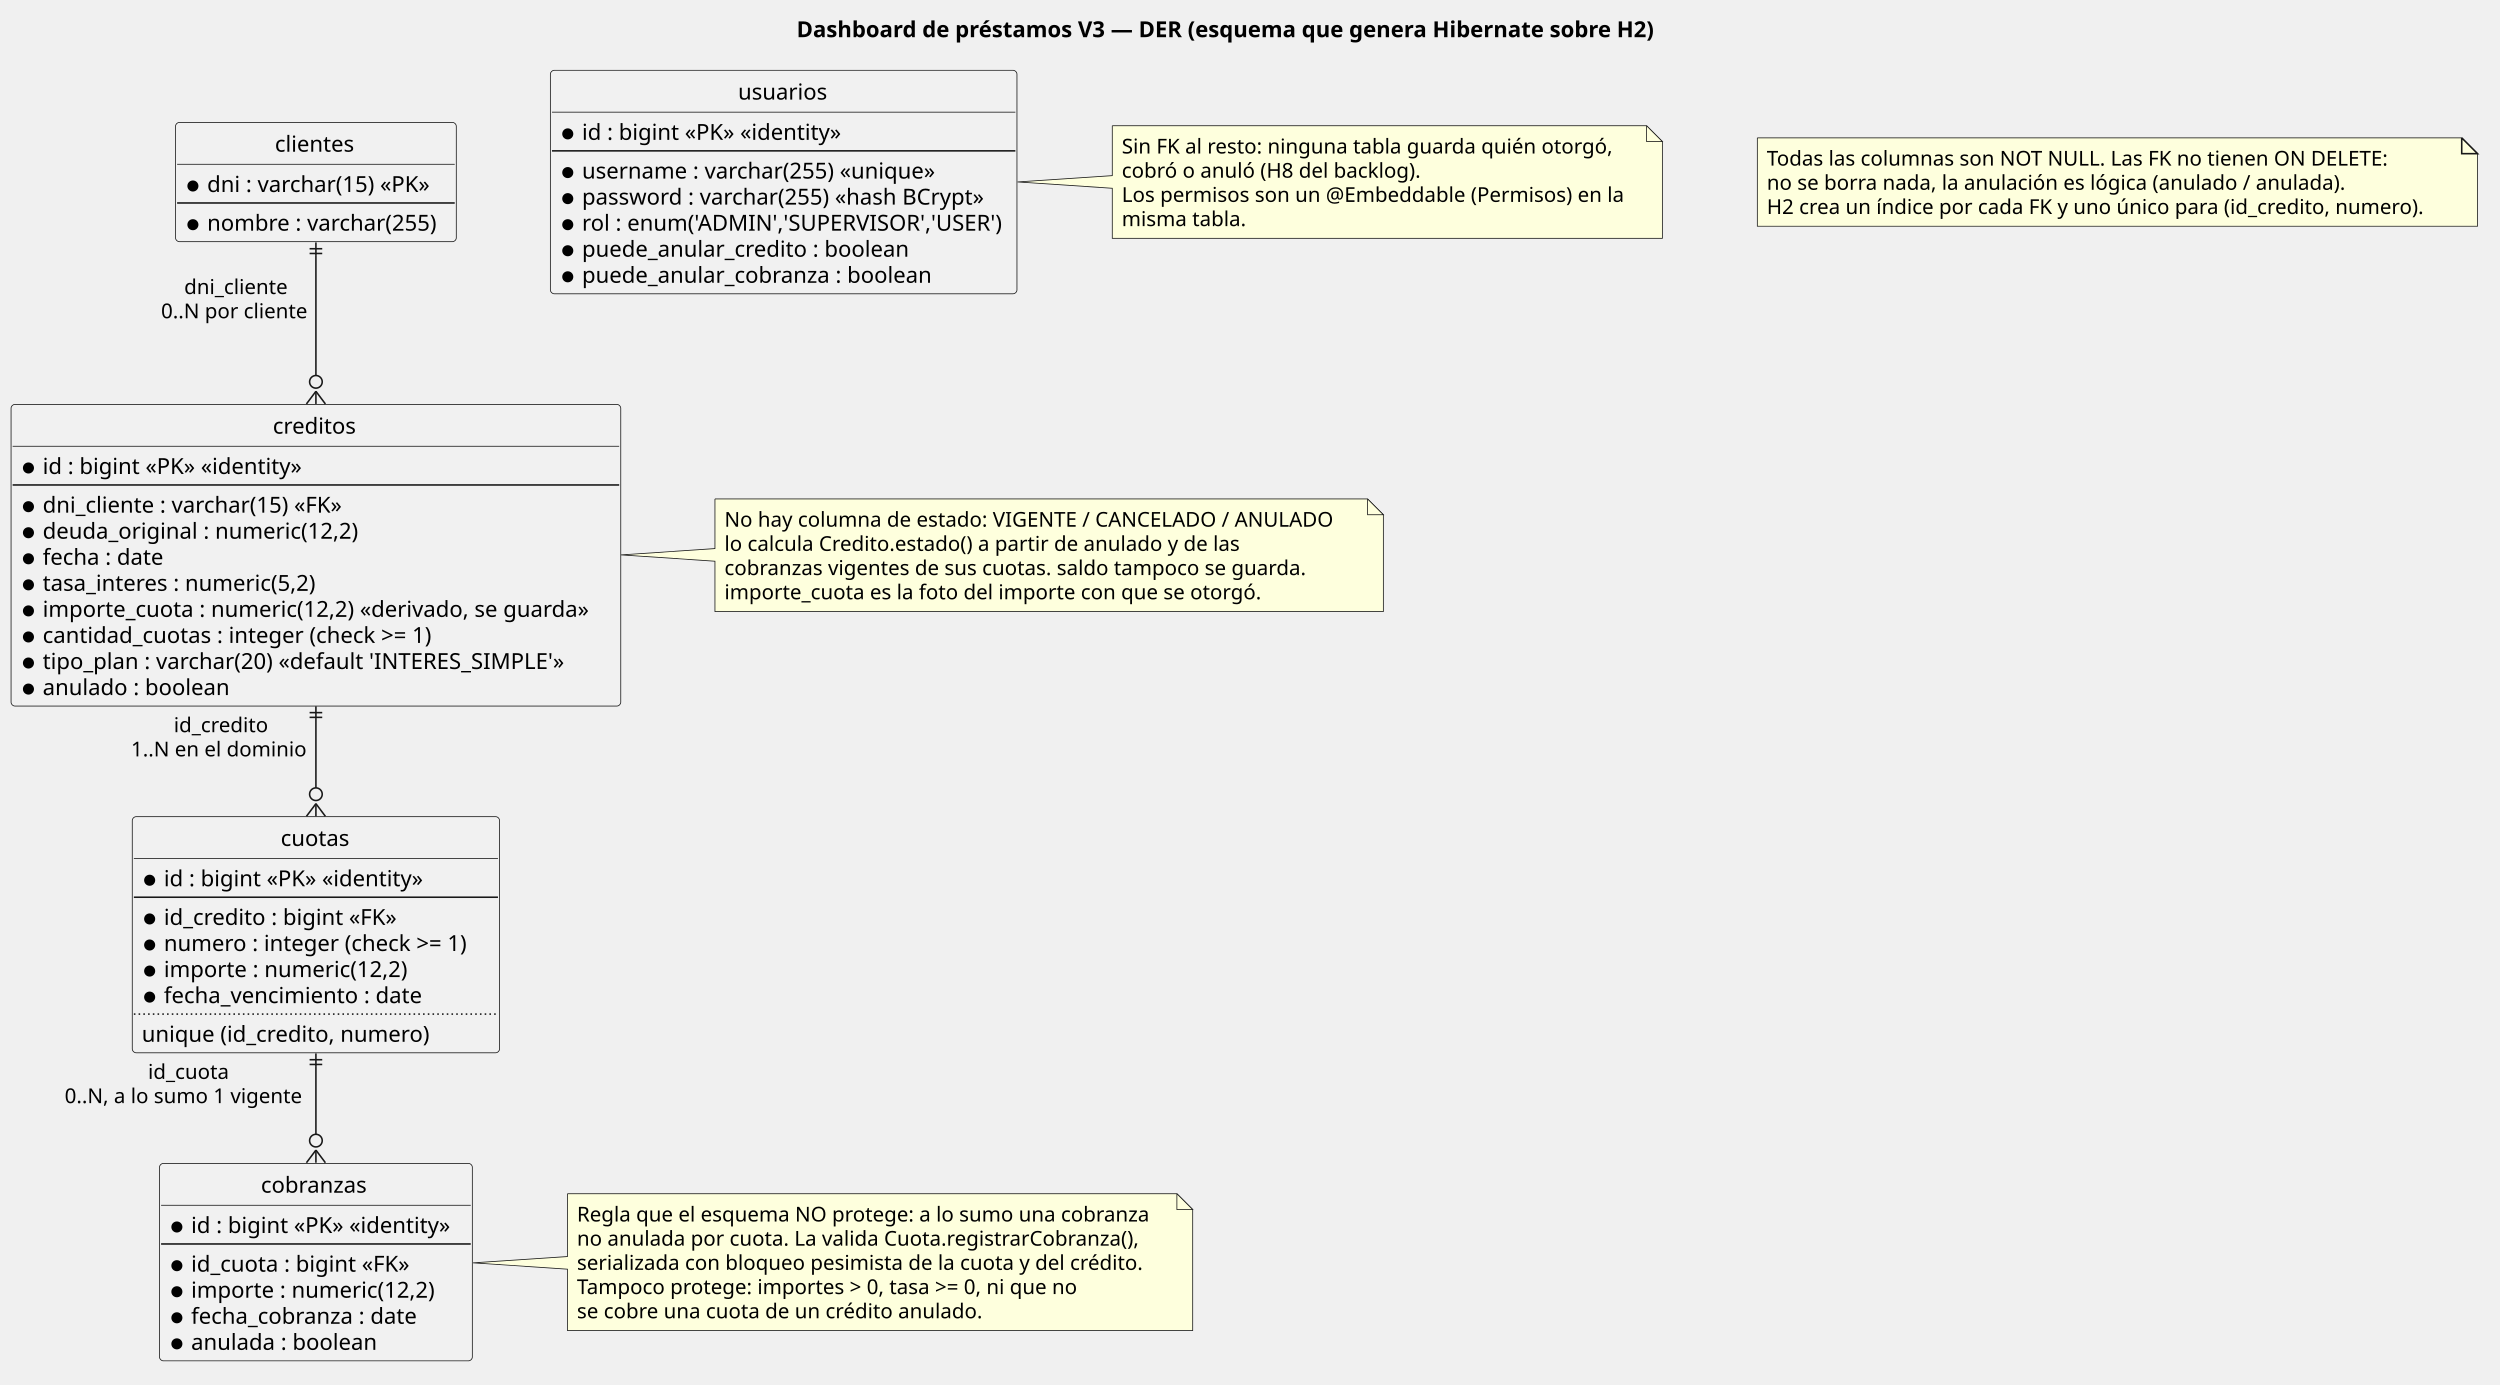
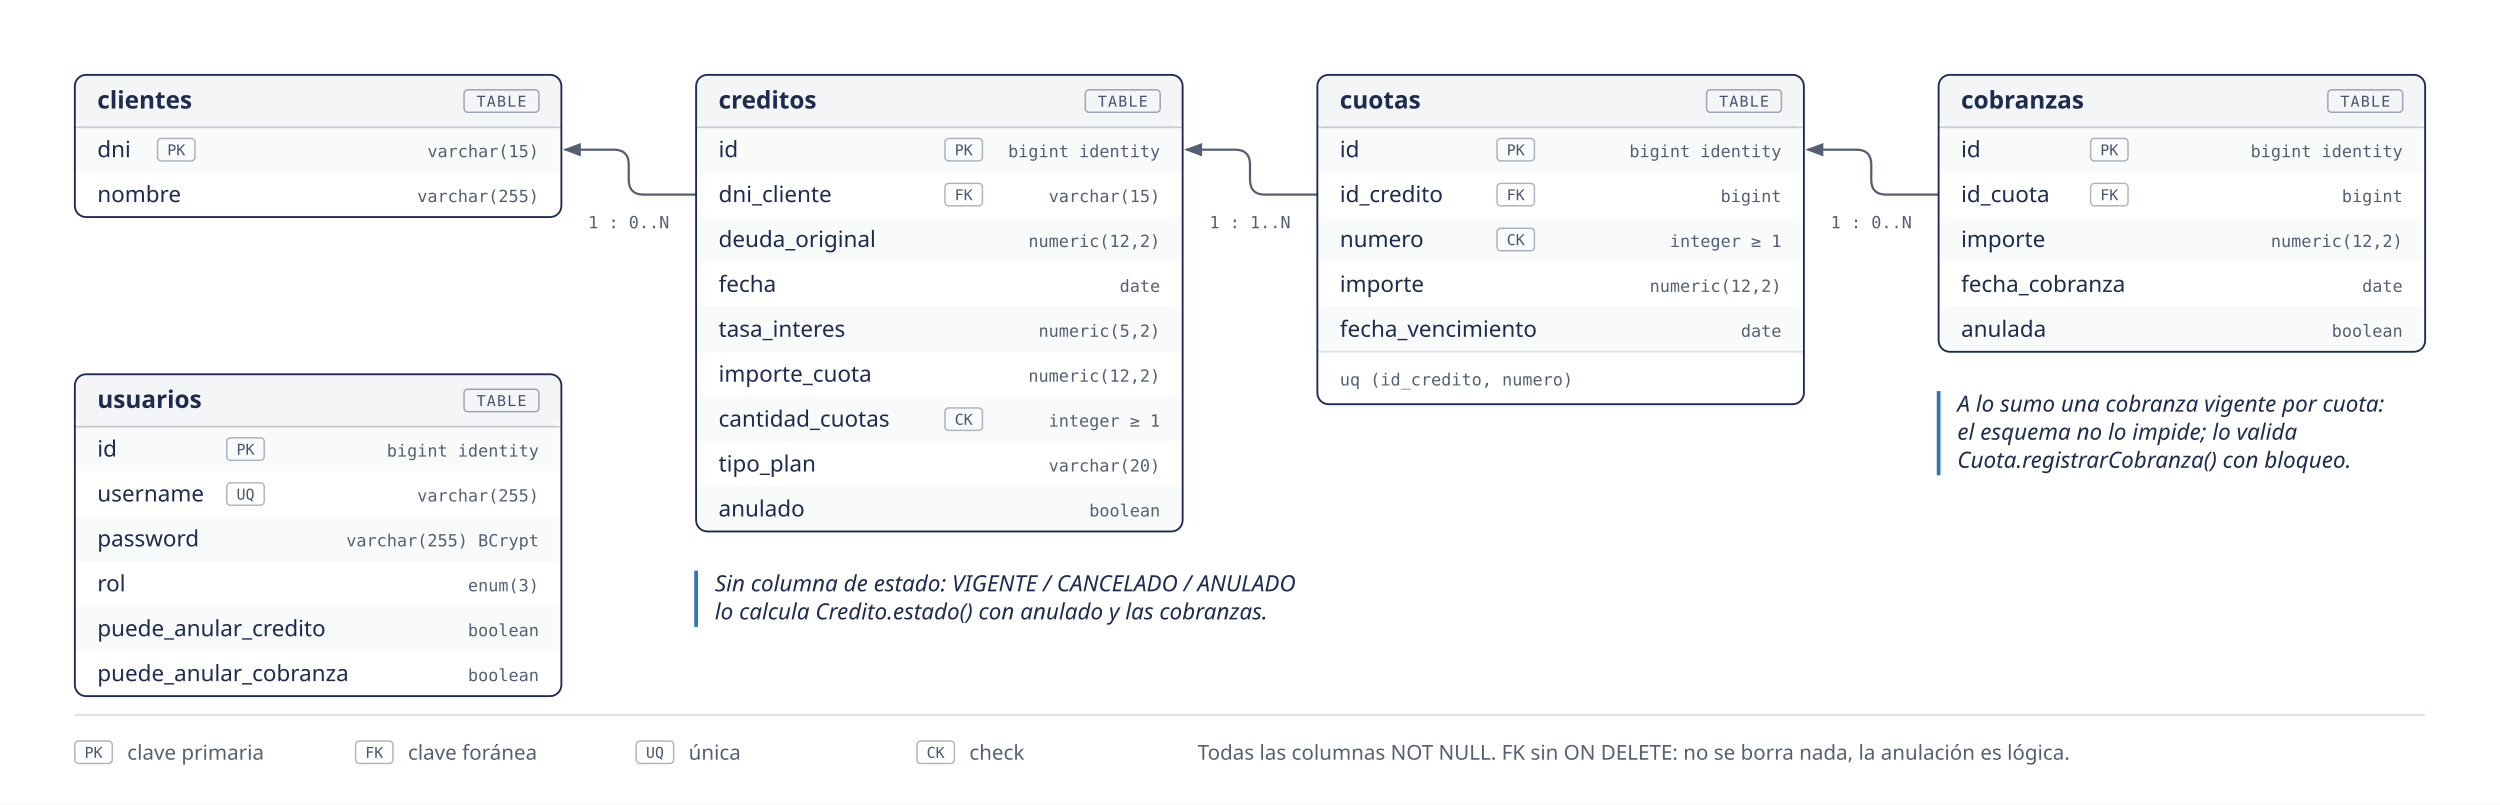
- <svg xmlns="http://www.w3.org/2000/svg" version="1.1" data-diagram-type="CLASS" style="width:1582px;height:876px;background:#FFFFFF;" width="1582px" height="876px" viewBox="0 0 1582 876" zoomAndPan="magnify" preserveAspectRatio="none" contentStyleType="text/css">
-   <defs />
-   <g font-family="sans-serif" lengthAdjust="spacing">
-     <g class="title" data-source-line="1">
-       <text x="504.082" y="23.535" fill="#000" font-size="14" textLength="567.615" font-weight="700">Dashboard de préstamos V3 — DER (esquema que genera Hibernate sobre H2)</text>
-     </g>
-     <g class="entity" data-qualified-name="clientes" id="ent0001" data-source-line="9">
-       <rect x="111.07" y="77.468" width="177.676" height="75.465" fill="#F1F1F1" style="stroke:#181818;stroke-width:0.5;" rx="2.5" ry="2.5" />
-       <text x="173.945" y="96.003" fill="#000" font-size="14" textLength="51.926">clientes</text>
-       <line x1="112.07" y1="103.957" x2="287.746" y2="103.957" style="stroke:#181818;stroke-width:0.5;" />
-       <g data-visibility-modifier="IE_MANDATORY">
-         <ellipse cx="122.07" cy="117.701" rx="3" ry="3" fill="#000" style="stroke:#000;stroke-width:1;" />
-       </g>
-       <text x="131.07" y="121.492" fill="#000" font-size="14" textLength="147.649">dni : varchar(15) «PK»</text>
-       <line x1="112.07" y1="128.445" x2="287.746" y2="128.445" style="stroke:#181818;stroke-width:1;" />
-       <g data-visibility-modifier="IE_MANDATORY">
-         <ellipse cx="122.07" cy="142.189" rx="3" ry="3" fill="#000" style="stroke:#000;stroke-width:1;" />
-       </g>
-       <text x="131.07" y="145.98" fill="#000" font-size="14" textLength="151.676">nombre : varchar(255)</text>
-     </g>
-     <g class="entity" data-qualified-name="creditos" id="ent0002" data-source-line="15">
-       <rect x="7" y="255.908" width="385.816" height="190.883" fill="#F1F1F1" style="stroke:#181818;stroke-width:0.5;" rx="2.5" ry="2.5" />
-       <text x="172.643" y="274.443" fill="#000" font-size="14" textLength="54.53">creditos</text>
-       <line x1="8" y1="282.397" x2="391.816" y2="282.397" style="stroke:#181818;stroke-width:0.5;" />
-       <g data-visibility-modifier="IE_MANDATORY">
-         <ellipse cx="18" cy="296.141" rx="3" ry="3" fill="#000" style="stroke:#000;stroke-width:1;" />
-       </g>
-       <text x="27" y="299.932" fill="#000" font-size="14" textLength="171.965">id : bigint «PK» «identity»</text>
-       <line x1="8" y1="306.885" x2="391.816" y2="306.885" style="stroke:#181818;stroke-width:1;" />
-       <g data-visibility-modifier="IE_MANDATORY">
-         <ellipse cx="18" cy="320.629" rx="3" ry="3" fill="#000" style="stroke:#000;stroke-width:1;" />
-       </g>
-       <text x="27" y="324.42" fill="#000" font-size="14" textLength="199.206">dni_cliente : varchar(15) «FK»</text>
-       <g data-visibility-modifier="IE_MANDATORY">
-         <ellipse cx="18" cy="337.117" rx="3" ry="3" fill="#000" style="stroke:#000;stroke-width:1;" />
-       </g>
-       <text x="27" y="340.908" fill="#000" font-size="14" textLength="209.036">deuda_original : numeric(12,2)</text>
-       <g data-visibility-modifier="IE_MANDATORY">
-         <ellipse cx="18" cy="353.606" rx="3" ry="3" fill="#000" style="stroke:#000;stroke-width:1;" />
-       </g>
-       <text x="27" y="357.397" fill="#000" font-size="14" textLength="79.406">fecha : date</text>
-       <g data-visibility-modifier="IE_MANDATORY">
-         <ellipse cx="18" cy="370.094" rx="3" ry="3" fill="#000" style="stroke:#000;stroke-width:1;" />
-       </g>
-       <text x="27" y="373.885" fill="#000" font-size="14" textLength="180.995">tasa_interes : numeric(5,2)</text>
-       <g data-visibility-modifier="IE_MANDATORY">
-         <ellipse cx="18" cy="386.582" rx="3" ry="3" fill="#000" style="stroke:#000;stroke-width:1;" />
-       </g>
-       <text x="27" y="390.373" fill="#000" font-size="14" textLength="359.816">importe_cuota : numeric(12,2) «derivado, se guarda»</text>
-       <g data-visibility-modifier="IE_MANDATORY">
-         <ellipse cx="18" cy="403.07" rx="3" ry="3" fill="#000" style="stroke:#000;stroke-width:1;" />
-       </g>
-       <text x="27" y="406.861" fill="#000" font-size="14" textLength="263.628">cantidad_cuotas : integer (check &gt;= 1)</text>
-       <g data-visibility-modifier="IE_MANDATORY">
-         <ellipse cx="18" cy="419.559" rx="3" ry="3" fill="#000" style="stroke:#000;stroke-width:1;" />
-       </g>
-       <text x="27" y="423.35" fill="#000" font-size="14" textLength="338.721">tipo_plan : varchar(20) «default 'INTERES_SIMPLE'»</text>
-       <g data-visibility-modifier="IE_MANDATORY">
-         <ellipse cx="18" cy="436.047" rx="3" ry="3" fill="#000" style="stroke:#000;stroke-width:1;" />
-       </g>
-       <text x="27" y="439.838" fill="#000" font-size="14" textLength="121.864">anulado : boolean</text>
-     </g>
-     <g class="entity" data-qualified-name="cuotas" id="ent0003" data-source-line="28">
-       <rect x="83.7" y="516.788" width="232.411" height="149.418" fill="#F1F1F1" style="stroke:#181818;stroke-width:0.5;" rx="2.5" ry="2.5" />
-       <text x="177.624" y="535.323" fill="#000" font-size="14" textLength="44.563">cuotas</text>
-       <line x1="84.7" y1="543.277" x2="315.111" y2="543.277" style="stroke:#181818;stroke-width:0.5;" />
-       <g data-visibility-modifier="IE_MANDATORY">
-         <ellipse cx="94.7" cy="557.021" rx="3" ry="3" fill="#000" style="stroke:#000;stroke-width:1;" />
-       </g>
-       <text x="103.7" y="560.812" fill="#000" font-size="14" textLength="171.965">id : bigint «PK» «identity»</text>
-       <line x1="84.7" y1="567.765" x2="315.111" y2="567.765" style="stroke:#181818;stroke-width:1;" />
-       <g data-visibility-modifier="IE_MANDATORY">
-         <ellipse cx="94.7" cy="581.509" rx="3" ry="3" fill="#000" style="stroke:#000;stroke-width:1;" />
-       </g>
-       <text x="103.7" y="585.3" fill="#000" font-size="14" textLength="155.846">id_credito : bigint «FK»</text>
-       <g data-visibility-modifier="IE_MANDATORY">
-         <ellipse cx="94.7" cy="597.997" rx="3" ry="3" fill="#000" style="stroke:#000;stroke-width:1;" />
-       </g>
-       <text x="103.7" y="601.788" fill="#000" font-size="14" textLength="206.411">numero : integer (check &gt;= 1)</text>
-       <g data-visibility-modifier="IE_MANDATORY">
-         <ellipse cx="94.7" cy="614.486" rx="3" ry="3" fill="#000" style="stroke:#000;stroke-width:1;" />
-       </g>
-       <text x="103.7" y="618.277" fill="#000" font-size="14" textLength="161.868">importe : numeric(12,2)</text>
-       <g data-visibility-modifier="IE_MANDATORY">
-         <ellipse cx="94.7" cy="630.974" rx="3" ry="3" fill="#000" style="stroke:#000;stroke-width:1;" />
-       </g>
-       <text x="103.7" y="634.765" fill="#000" font-size="14" textLength="168.8">fecha_vencimiento : date</text>
-       <line x1="84.7" y1="641.718" x2="315.111" y2="641.718" style="stroke:#181818;stroke-width:1;stroke-dasharray:1,2;" />
-       <text x="89.7" y="659.253" fill="#000" font-size="14" textLength="188.945">unique (id_credito, numero)</text>
-     </g>
-     <g class="entity" data-qualified-name="cobranzas" id="ent0004" data-source-line="39">
-       <rect x="100.93" y="736.208" width="197.965" height="124.93" fill="#F1F1F1" style="stroke:#181818;stroke-width:0.5;" rx="2.5" ry="2.5" />
-       <text x="165.1" y="754.743" fill="#000" font-size="14" textLength="69.624">cobranzas</text>
-       <line x1="101.93" y1="762.697" x2="297.895" y2="762.697" style="stroke:#181818;stroke-width:0.5;" />
-       <g data-visibility-modifier="IE_MANDATORY">
-         <ellipse cx="111.93" cy="776.441" rx="3" ry="3" fill="#000" style="stroke:#000;stroke-width:1;" />
-       </g>
-       <text x="120.93" y="780.232" fill="#000" font-size="14" textLength="171.965">id : bigint «PK» «identity»</text>
-       <line x1="101.93" y1="787.185" x2="297.895" y2="787.185" style="stroke:#181818;stroke-width:1;" />
-       <g data-visibility-modifier="IE_MANDATORY">
-         <ellipse cx="111.93" cy="800.929" rx="3" ry="3" fill="#000" style="stroke:#000;stroke-width:1;" />
-       </g>
-       <text x="120.93" y="804.72" fill="#000" font-size="14" textLength="145.879">id_cuota : bigint «FK»</text>
-       <g data-visibility-modifier="IE_MANDATORY">
-         <ellipse cx="111.93" cy="817.417" rx="3" ry="3" fill="#000" style="stroke:#000;stroke-width:1;" />
-       </g>
-       <text x="120.93" y="821.208" fill="#000" font-size="14" textLength="161.868">importe : numeric(12,2)</text>
-       <g data-visibility-modifier="IE_MANDATORY">
-         <ellipse cx="111.93" cy="833.906" rx="3" ry="3" fill="#000" style="stroke:#000;stroke-width:1;" />
-       </g>
-       <text x="120.93" y="837.697" fill="#000" font-size="14" textLength="148.894">fecha_cobranza : date</text>
-       <g data-visibility-modifier="IE_MANDATORY">
-         <ellipse cx="111.93" cy="850.394" rx="3" ry="3" fill="#000" style="stroke:#000;stroke-width:1;" />
-       </g>
-       <text x="120.93" y="854.185" fill="#000" font-size="14" textLength="120.996">anulada : boolean</text>
-     </g>
-     <g class="entity" data-qualified-name="usuarios" id="ent0005" data-source-line="48">
-       <rect x="348.28" y="44.488" width="295.247" height="141.418" fill="#F1F1F1" style="stroke:#181818;stroke-width:0.5;" rx="2.5" ry="2.5" />
-       <text x="467.025" y="63.023" fill="#000" font-size="14" textLength="57.757">usuarios</text>
-       <line x1="349.28" y1="70.977" x2="642.527" y2="70.977" style="stroke:#181818;stroke-width:0.5;" />
-       <g data-visibility-modifier="IE_MANDATORY">
-         <ellipse cx="359.28" cy="84.721" rx="3" ry="3" fill="#000" style="stroke:#000;stroke-width:1;" />
-       </g>
-       <text x="368.28" y="88.512" fill="#000" font-size="14" textLength="171.965">id : bigint «PK» «identity»</text>
-       <line x1="349.28" y1="95.465" x2="642.527" y2="95.465" style="stroke:#181818;stroke-width:1;" />
-       <g data-visibility-modifier="IE_MANDATORY">
-         <ellipse cx="359.28" cy="109.209" rx="3" ry="3" fill="#000" style="stroke:#000;stroke-width:1;" />
-       </g>
-       <text x="368.28" y="113" fill="#000" font-size="14" textLength="231.444">username : varchar(255) «unique»</text>
-       <g data-visibility-modifier="IE_MANDATORY">
-         <ellipse cx="359.28" cy="125.697" rx="3" ry="3" fill="#000" style="stroke:#000;stroke-width:1;" />
-       </g>
-       <text x="368.28" y="129.488" fill="#000" font-size="14" textLength="264.325">password : varchar(255) «hash BCrypt»</text>
-       <g data-visibility-modifier="IE_MANDATORY">
-         <ellipse cx="359.28" cy="142.186" rx="3" ry="3" fill="#000" style="stroke:#000;stroke-width:1;" />
-       </g>
-       <text x="368.28" y="145.977" fill="#000" font-size="14" textLength="269.247">rol : enum('ADMIN','SUPERVISOR','USER')</text>
-       <g data-visibility-modifier="IE_MANDATORY">
-         <ellipse cx="359.28" cy="158.674" rx="3" ry="3" fill="#000" style="stroke:#000;stroke-width:1;" />
-       </g>
-       <text x="368.28" y="162.465" fill="#000" font-size="14" textLength="213.486">puede_anular_credito : boolean</text>
-       <g data-visibility-modifier="IE_MANDATORY">
-         <ellipse cx="359.28" cy="175.162" rx="3" ry="3" fill="#000" style="stroke:#000;stroke-width:1;" />
-       </g>
-       <text x="368.28" y="178.953" fill="#000" font-size="14" textLength="228.58">puede_anular_cobranza : boolean</text>
-     </g>
-     <g class="entity" data-qualified-name="GMN10" id="ent0011" data-source-line="64">
-       <path d="M452.42,315.728 L452.42,347.138 L392.99,351.138 L452.42,355.138 L452.42,386.97 A0,0 0 0 0 452.42,386.97 L875.392,386.97 A0,0 0 0 0 875.392,386.97 L875.392,325.728 L865.392,315.728 L452.42,315.728 A0,0 0 0 0 452.42,315.728" style="stroke:#181818;stroke-width:0.5;" fill="#FEFFDD" />
-       <path d="M865.392,315.728 L865.392,325.728 L875.392,325.728 L865.392,315.728" style="stroke:#181818;stroke-width:0.5;" fill="#FEFFDD" />
-       <text x="458.42" y="333.297" fill="#000" font-size="13" textLength="401.972">No hay columna de estado: VIGENTE / CANCELADO / ANULADO</text>
-       <text x="458.42" y="348.607" fill="#000" font-size="13" textLength="340.438">lo calcula Credito.estado() a partir de anulado y de las</text>
-       <text x="458.42" y="363.918" fill="#000" font-size="13" textLength="383.17">cobranzas vigentes de sus cuotas. saldo tampoco se guarda.</text>
-       <text x="458.42" y="379.228" fill="#000" font-size="13" textLength="353.279">importe_cuota es la foto del importe con que se otorgó.</text>
-     </g>
-     <g class="entity" data-qualified-name="GMN13" id="ent0014" data-source-line="71">
-       <path d="M359.09,755.398 L359.09,795.138 L299.35,799.138 L359.09,803.138 L359.09,841.951 A0,0 0 0 0 359.09,841.951 L754.735,841.951 A0,0 0 0 0 754.735,841.951 L754.735,765.398 L744.735,755.398 L359.09,755.398 A0,0 0 0 0 359.09,755.398" style="stroke:#181818;stroke-width:0.5;" fill="#FEFFDD" />
-       <path d="M744.735,755.398 L744.735,765.398 L754.735,765.398 L744.735,755.398" style="stroke:#181818;stroke-width:0.5;" fill="#FEFFDD" />
-       <text x="365.09" y="772.967" fill="#000" font-size="13" textLength="374.645">Regla que el esquema NO protege: a lo sumo una cobranza</text>
-       <text x="365.09" y="788.277" fill="#000" font-size="13" textLength="369.459">no anulada por cuota. La valida Cuota.registrarCobranza(),</text>
-       <text x="365.09" y="803.588" fill="#000" font-size="13" textLength="374.353">serializada con bloqueo pesimista de la cuota y del crédito.</text>
-       <text x="365.09" y="818.898" fill="#000" font-size="13" textLength="341.536">Tampoco protege: importes &gt; 0, tasa &gt;= 0, ni que no</text>
-       <text x="365.09" y="834.209" fill="#000" font-size="13" textLength="266.221">se cobre una cuota de un crédito anulado.</text>
-     </g>
-     <g class="entity" data-qualified-name="GMN16" id="ent0017" data-source-line="79">
-       <path d="M703.85,79.578 L703.85,111.138 L643.87,115.138 L703.85,119.138 L703.85,150.82 A0,0 0 0 0 703.85,150.82 L1051.957,150.82 A0,0 0 0 0 1051.957,150.82 L1051.957,89.578 L1041.957,79.578 L703.85,79.578 A0,0 0 0 0 703.85,79.578" style="stroke:#181818;stroke-width:0.5;" fill="#FEFFDD" />
-       <path d="M1041.957,79.578 L1041.957,89.578 L1051.957,89.578 L1041.957,79.578" style="stroke:#181818;stroke-width:0.5;" fill="#FEFFDD" />
-       <text x="709.85" y="97.147" fill="#000" font-size="13" textLength="322.461">Sin FK al resto: ninguna tabla guarda quién otorgó,</text>
-       <text x="709.85" y="112.457" fill="#000" font-size="13" textLength="198.732">cobró o anuló (H8 del backlog).</text>
-       <text x="709.85" y="127.768" fill="#000" font-size="13" textLength="327.107">Los permisos son un @Embeddable (Permisos) en la</text>
-       <text x="709.85" y="143.078" fill="#000" font-size="13" textLength="81.225">misma tabla.</text>
-     </g>
-     <g class="entity" data-qualified-name="general" id="ent0019" data-source-line="86">
-       <path d="M1112.04,87.228 L1112.04,143.16 L1567.778,143.16 L1567.778,97.228 L1557.778,87.228 L1112.04,87.228" style="stroke:#181818;stroke-width:0.5;" fill="#FEFFDD" />
-       <path d="M1557.778,87.228 L1557.778,97.228 L1567.778,97.228 L1557.778,87.228" style="stroke:#181818;stroke-width:1;" fill="#FEFFDD" />
-       <text x="1118.04" y="104.797" fill="#000" font-size="13" textLength="410.008">Todas las columnas son NOT NULL. Las FK no tienen ON DELETE:</text>
-       <text x="1118.04" y="120.107" fill="#000" font-size="13" textLength="382.154">no se borra nada, la anulación es lógica (anulado / anulada).</text>
-       <text x="1118.04" y="135.418" fill="#000" font-size="13" textLength="434.738">H2 crea un índice por cada FK y uno único para (id_credito, numero).</text>
-     </g>
-     <g class="link" data-entity-1="ent0001" data-entity-2="ent0002" id="lnk7" data-source-line="59" data-link-type="crowfoot">
-       <path d="M199.91,161.398 C199.91,189.078 199.91,201.768 199.91,237.618" style="stroke:#181818;stroke-width:1;" fill="none" id="clientes-creditos" codeLine="59" />
-       <line x1="195.91" y1="157.398" x2="203.91" y2="157.398" style="stroke:#181818;stroke-width:1;" />
-       <line x1="195.91" y1="160.398" x2="203.91" y2="160.398" style="stroke:#181818;stroke-width:1;" />
-       <line x1="199.91" y1="161.398" x2="199.91" y2="153.398" style="stroke:#181818;stroke-width:1;" />
-       <line x1="199.91" y1="247.618" x2="205.91" y2="255.618" style="stroke:#181818;stroke-width:1;" />
-       <line x1="199.91" y1="247.618" x2="193.91" y2="255.618" style="stroke:#181818;stroke-width:1;" />
-       <line x1="199.91" y1="247.618" x2="199.91" y2="255.618" style="stroke:#181818;stroke-width:1;" />
-       <ellipse cx="199.91" cy="241.618" rx="4" ry="4" fill="none" style="stroke:#181818;stroke-width:1;" />
-       <text x="116.538" y="186.077" fill="#000" font-size="13" textLength="68.098">dni_cliente</text>
-       <text x="101.91" y="201.387" fill="#000" font-size="13" textLength="97.354">0..N por cliente</text>
-     </g>
-     <g class="link" data-entity-1="ent0002" data-entity-2="ent0003" id="lnk8" data-source-line="60" data-link-type="crowfoot">
-       <path d="M199.91,454.948 C199.91,478.108 199.91,476.528 199.91,498.568" style="stroke:#181818;stroke-width:1;" fill="none" id="creditos-cuotas" codeLine="60" />
-       <line x1="195.91" y1="450.948" x2="203.91" y2="450.948" style="stroke:#181818;stroke-width:1;" />
-       <line x1="195.91" y1="453.948" x2="203.91" y2="453.948" style="stroke:#181818;stroke-width:1;" />
-       <line x1="199.91" y1="454.948" x2="199.91" y2="446.948" style="stroke:#181818;stroke-width:1;" />
-       <line x1="199.91" y1="508.568" x2="205.91" y2="516.568" style="stroke:#181818;stroke-width:1;" />
-       <line x1="199.91" y1="508.568" x2="193.91" y2="516.568" style="stroke:#181818;stroke-width:1;" />
-       <line x1="199.91" y1="508.568" x2="199.91" y2="516.568" style="stroke:#181818;stroke-width:1;" />
-       <ellipse cx="199.91" cy="502.568" rx="4" ry="4" fill="none" style="stroke:#181818;stroke-width:1;" />
-       <text x="109.973" y="463.327" fill="#000" font-size="13" textLength="62.448">id_credito</text>
-       <text x="82.91" y="478.637" fill="#000" font-size="13" textLength="116.575">1..N en el dominio</text>
-     </g>
-     <g class="link" data-entity-1="ent0003" data-entity-2="ent0004" id="lnk9" data-source-line="61" data-link-type="crowfoot">
-       <path d="M199.91,674.588 C199.91,697.288 199.91,695.958 199.91,717.778" style="stroke:#181818;stroke-width:1;" fill="none" id="cuotas-cobranzas" codeLine="61" />
-       <line x1="195.91" y1="670.588" x2="203.91" y2="670.588" style="stroke:#181818;stroke-width:1;" />
-       <line x1="195.91" y1="673.588" x2="203.91" y2="673.588" style="stroke:#181818;stroke-width:1;" />
-       <line x1="199.91" y1="674.588" x2="199.91" y2="666.588" style="stroke:#181818;stroke-width:1;" />
-       <line x1="199.91" y1="727.778" x2="205.91" y2="735.778" style="stroke:#181818;stroke-width:1;" />
-       <line x1="199.91" y1="727.778" x2="193.91" y2="735.778" style="stroke:#181818;stroke-width:1;" />
-       <line x1="199.91" y1="727.778" x2="199.91" y2="735.778" style="stroke:#181818;stroke-width:1;" />
-       <ellipse cx="199.91" cy="721.778" rx="4" ry="4" fill="none" style="stroke:#181818;stroke-width:1;" />
-       <text x="93.662" y="682.747" fill="#000" font-size="13" textLength="53.193">id_cuota</text>
-       <text x="40.91" y="698.057" fill="#000" font-size="13" textLength="158.698">0..N, a lo sumo 1 vigente</text>
-     </g>
-   </g>
+ <svg xmlns="http://www.w3.org/2000/svg" viewBox="0 0 1336 430" role="img" aria-labelledby="der-v3-title der-v3-desc">
+   <defs>
+     <marker id="der-v3-arrow" markerWidth="8" markerHeight="6" refX="7" refY="3" orient="auto">
+       <polygon points="0 0, 8 3, 0 6" fill="#555f73" />
+     </marker>
+   </defs>
+   <rect width="100%" height="100%" fill="#ffffff" />
+   <path d="M 372,104 H 344 Q 336,104 336,96 V 88 Q 336,80 328,80 H 302" fill="none" stroke="#555f73" stroke-width="1.2" marker-end="url(#der-v3-arrow)" />
+   <rect x="306" y="112" width="60" height="14" rx="2" fill="#ffffff" />
+   <text x="336" y="122" fill="#555f73" font-size="9" font-family="'SF Mono', Menlo, Consolas, monospace" text-anchor="middle">1 : 0..N</text>
+   <path d="M 704,104 H 676 Q 668,104 668,96 V 88 Q 668,80 660,80 H 634" fill="none" stroke="#555f73" stroke-width="1.2" marker-end="url(#der-v3-arrow)" />
+   <rect x="638" y="112" width="60" height="14" rx="2" fill="#ffffff" />
+   <text x="668" y="122" fill="#555f73" font-size="9" font-family="'SF Mono', Menlo, Consolas, monospace" text-anchor="middle">1 : 1..N</text>
+   <path d="M 1036,104 H 1008 Q 1000,104 1000,96 V 88 Q 1000,80 992,80 H 966" fill="none" stroke="#555f73" stroke-width="1.2" marker-end="url(#der-v3-arrow)" />
+   <rect x="970" y="112" width="60" height="14" rx="2" fill="#ffffff" />
+   <text x="1000" y="122" fill="#555f73" font-size="9" font-family="'SF Mono', Menlo, Consolas, monospace" text-anchor="middle">1 : 0..N</text>
+   <rect x="40" y="40" width="260" height="76" rx="6" fill="#ffffff" stroke="#1D2B4F" />
+   <rect x="40" y="40" width="260" height="28" rx="6" fill="#1D2B4F" fill-opacity=".05" />
+   <line x1="40" y1="68" x2="300" y2="68" stroke="#1D2B4F" stroke-opacity=".22" />
+   <text x="52" y="58" fill="#1D2B4F" font-size="13" font-weight="700" font-family="Calibri, Carlito, 'Segoe UI', system-ui, sans-serif">clientes</text>
+   <rect x="248" y="48" width="40" height="12" rx="2" fill="none" stroke="#1D2B4F" stroke-opacity=".4" stroke-width=".8" />
+   <text x="268" y="57" fill="#1D2B4F" fill-opacity=".8" font-size="8" font-family="'SF Mono', Menlo, Consolas, monospace" text-anchor="middle" letter-spacing=".08em">TABLE</text>
+   <rect x="41" y="68" width="258" height="24" fill="#1D2B4F" fill-opacity=".025" />
+   <text x="52" y="84" fill="#1D2B4F" font-size="12" font-family="Calibri, Carlito, 'Segoe UI', system-ui, sans-serif">dni</text>
+   <rect x="84.2" y="74" width="20" height="12" rx="2" fill="none" stroke="#1D2B4F" stroke-opacity=".35" stroke-width=".8" />
+   <text x="94.2" y="83" fill="#1D2B4F" fill-opacity=".8" font-size="8" font-family="'SF Mono', Menlo, Consolas, monospace" text-anchor="middle">PK</text>
+   <text x="288" y="84" fill="#555f73" font-size="9" font-family="'SF Mono', Menlo, Consolas, monospace" text-anchor="end">varchar(15)</text>
+   <text x="52" y="108" fill="#1D2B4F" font-size="12" font-family="Calibri, Carlito, 'Segoe UI', system-ui, sans-serif">nombre</text>
+   <text x="288" y="108" fill="#555f73" font-size="9" font-family="'SF Mono', Menlo, Consolas, monospace" text-anchor="end">varchar(255)</text>
+   <rect x="372" y="40" width="260" height="244" rx="6" fill="#ffffff" stroke="#1D2B4F" />
+   <rect x="372" y="40" width="260" height="28" rx="6" fill="#1D2B4F" fill-opacity=".05" />
+   <line x1="372" y1="68" x2="632" y2="68" stroke="#1D2B4F" stroke-opacity=".22" />
+   <text x="384" y="58" fill="#1D2B4F" font-size="13" font-weight="700" font-family="Calibri, Carlito, 'Segoe UI', system-ui, sans-serif">creditos</text>
+   <rect x="580" y="48" width="40" height="12" rx="2" fill="none" stroke="#1D2B4F" stroke-opacity=".4" stroke-width=".8" />
+   <text x="600" y="57" fill="#1D2B4F" fill-opacity=".8" font-size="8" font-family="'SF Mono', Menlo, Consolas, monospace" text-anchor="middle" letter-spacing=".08em">TABLE</text>
+   <rect x="373" y="68" width="258" height="24" fill="#1D2B4F" fill-opacity=".025" />
+   <text x="384" y="84" fill="#1D2B4F" font-size="12" font-family="Calibri, Carlito, 'Segoe UI', system-ui, sans-serif">id</text>
+   <rect x="505.0" y="74" width="20" height="12" rx="2" fill="none" stroke="#1D2B4F" stroke-opacity=".35" stroke-width=".8" />
+   <text x="515.0" y="83" fill="#1D2B4F" fill-opacity=".8" font-size="8" font-family="'SF Mono', Menlo, Consolas, monospace" text-anchor="middle">PK</text>
+   <text x="620" y="84" fill="#555f73" font-size="9" font-family="'SF Mono', Menlo, Consolas, monospace" text-anchor="end">bigint identity</text>
+   <text x="384" y="108" fill="#1D2B4F" font-size="12" font-family="Calibri, Carlito, 'Segoe UI', system-ui, sans-serif">dni_cliente</text>
+   <rect x="505.0" y="98" width="20" height="12" rx="2" fill="none" stroke="#1D2B4F" stroke-opacity=".35" stroke-width=".8" />
+   <text x="515.0" y="107" fill="#1D2B4F" fill-opacity=".8" font-size="8" font-family="'SF Mono', Menlo, Consolas, monospace" text-anchor="middle">FK</text>
+   <text x="620" y="108" fill="#555f73" font-size="9" font-family="'SF Mono', Menlo, Consolas, monospace" text-anchor="end">varchar(15)</text>
+   <rect x="373" y="116" width="258" height="24" fill="#1D2B4F" fill-opacity=".025" />
+   <text x="384" y="132" fill="#1D2B4F" font-size="12" font-family="Calibri, Carlito, 'Segoe UI', system-ui, sans-serif">deuda_original</text>
+   <text x="620" y="132" fill="#555f73" font-size="9" font-family="'SF Mono', Menlo, Consolas, monospace" text-anchor="end">numeric(12,2)</text>
+   <text x="384" y="156" fill="#1D2B4F" font-size="12" font-family="Calibri, Carlito, 'Segoe UI', system-ui, sans-serif">fecha</text>
+   <text x="620" y="156" fill="#555f73" font-size="9" font-family="'SF Mono', Menlo, Consolas, monospace" text-anchor="end">date</text>
+   <rect x="373" y="164" width="258" height="24" fill="#1D2B4F" fill-opacity=".025" />
+   <text x="384" y="180" fill="#1D2B4F" font-size="12" font-family="Calibri, Carlito, 'Segoe UI', system-ui, sans-serif">tasa_interes</text>
+   <text x="620" y="180" fill="#555f73" font-size="9" font-family="'SF Mono', Menlo, Consolas, monospace" text-anchor="end">numeric(5,2)</text>
+   <text x="384" y="204" fill="#1D2B4F" font-size="12" font-family="Calibri, Carlito, 'Segoe UI', system-ui, sans-serif">importe_cuota</text>
+   <text x="620" y="204" fill="#555f73" font-size="9" font-family="'SF Mono', Menlo, Consolas, monospace" text-anchor="end">numeric(12,2)</text>
+   <rect x="373" y="212" width="258" height="24" fill="#1D2B4F" fill-opacity=".025" />
+   <text x="384" y="228" fill="#1D2B4F" font-size="12" font-family="Calibri, Carlito, 'Segoe UI', system-ui, sans-serif">cantidad_cuotas</text>
+   <rect x="505.0" y="218" width="20" height="12" rx="2" fill="none" stroke="#1D2B4F" stroke-opacity=".35" stroke-width=".8" />
+   <text x="515.0" y="227" fill="#1D2B4F" fill-opacity=".8" font-size="8" font-family="'SF Mono', Menlo, Consolas, monospace" text-anchor="middle">CK</text>
+   <text x="620" y="228" fill="#555f73" font-size="9" font-family="'SF Mono', Menlo, Consolas, monospace" text-anchor="end">integer ≥ 1</text>
+   <text x="384" y="252" fill="#1D2B4F" font-size="12" font-family="Calibri, Carlito, 'Segoe UI', system-ui, sans-serif">tipo_plan</text>
+   <text x="620" y="252" fill="#555f73" font-size="9" font-family="'SF Mono', Menlo, Consolas, monospace" text-anchor="end">varchar(20)</text>
+   <rect x="373" y="260" width="258" height="24" fill="#1D2B4F" fill-opacity=".025" />
+   <text x="384" y="276" fill="#1D2B4F" font-size="12" font-family="Calibri, Carlito, 'Segoe UI', system-ui, sans-serif">anulado</text>
+   <text x="620" y="276" fill="#555f73" font-size="9" font-family="'SF Mono', Menlo, Consolas, monospace" text-anchor="end">boolean</text>
+   <rect x="704" y="40" width="260" height="176" rx="6" fill="#ffffff" stroke="#1D2B4F" />
+   <rect x="704" y="40" width="260" height="28" rx="6" fill="#1D2B4F" fill-opacity=".05" />
+   <line x1="704" y1="68" x2="964" y2="68" stroke="#1D2B4F" stroke-opacity=".22" />
+   <text x="716" y="58" fill="#1D2B4F" font-size="13" font-weight="700" font-family="Calibri, Carlito, 'Segoe UI', system-ui, sans-serif">cuotas</text>
+   <rect x="912" y="48" width="40" height="12" rx="2" fill="none" stroke="#1D2B4F" stroke-opacity=".4" stroke-width=".8" />
+   <text x="932" y="57" fill="#1D2B4F" fill-opacity=".8" font-size="8" font-family="'SF Mono', Menlo, Consolas, monospace" text-anchor="middle" letter-spacing=".08em">TABLE</text>
+   <rect x="705" y="68" width="258" height="24" fill="#1D2B4F" fill-opacity=".025" />
+   <text x="716" y="84" fill="#1D2B4F" font-size="12" font-family="Calibri, Carlito, 'Segoe UI', system-ui, sans-serif">id</text>
+   <rect x="800.0" y="74" width="20" height="12" rx="2" fill="none" stroke="#1D2B4F" stroke-opacity=".35" stroke-width=".8" />
+   <text x="810.0" y="83" fill="#1D2B4F" fill-opacity=".8" font-size="8" font-family="'SF Mono', Menlo, Consolas, monospace" text-anchor="middle">PK</text>
+   <text x="952" y="84" fill="#555f73" font-size="9" font-family="'SF Mono', Menlo, Consolas, monospace" text-anchor="end">bigint identity</text>
+   <text x="716" y="108" fill="#1D2B4F" font-size="12" font-family="Calibri, Carlito, 'Segoe UI', system-ui, sans-serif">id_credito</text>
+   <rect x="800.0" y="98" width="20" height="12" rx="2" fill="none" stroke="#1D2B4F" stroke-opacity=".35" stroke-width=".8" />
+   <text x="810.0" y="107" fill="#1D2B4F" fill-opacity=".8" font-size="8" font-family="'SF Mono', Menlo, Consolas, monospace" text-anchor="middle">FK</text>
+   <text x="952" y="108" fill="#555f73" font-size="9" font-family="'SF Mono', Menlo, Consolas, monospace" text-anchor="end">bigint</text>
+   <rect x="705" y="116" width="258" height="24" fill="#1D2B4F" fill-opacity=".025" />
+   <text x="716" y="132" fill="#1D2B4F" font-size="12" font-family="Calibri, Carlito, 'Segoe UI', system-ui, sans-serif">numero</text>
+   <rect x="800.0" y="122" width="20" height="12" rx="2" fill="none" stroke="#1D2B4F" stroke-opacity=".35" stroke-width=".8" />
+   <text x="810.0" y="131" fill="#1D2B4F" fill-opacity=".8" font-size="8" font-family="'SF Mono', Menlo, Consolas, monospace" text-anchor="middle">CK</text>
+   <text x="952" y="132" fill="#555f73" font-size="9" font-family="'SF Mono', Menlo, Consolas, monospace" text-anchor="end">integer ≥ 1</text>
+   <text x="716" y="156" fill="#1D2B4F" font-size="12" font-family="Calibri, Carlito, 'Segoe UI', system-ui, sans-serif">importe</text>
+   <text x="952" y="156" fill="#555f73" font-size="9" font-family="'SF Mono', Menlo, Consolas, monospace" text-anchor="end">numeric(12,2)</text>
+   <rect x="705" y="164" width="258" height="24" fill="#1D2B4F" fill-opacity=".025" />
+   <text x="716" y="180" fill="#1D2B4F" font-size="12" font-family="Calibri, Carlito, 'Segoe UI', system-ui, sans-serif">fecha_vencimiento</text>
+   <text x="952" y="180" fill="#555f73" font-size="9" font-family="'SF Mono', Menlo, Consolas, monospace" text-anchor="end">date</text>
+   <line x1="704" y1="188" x2="964" y2="188" stroke="#1D2B4F" stroke-opacity=".12" />
+   <text x="716" y="206" fill="#555f73" font-size="9" font-family="'SF Mono', Menlo, Consolas, monospace">uq (id_credito, numero)</text>
+   <rect x="1036" y="40" width="260" height="148" rx="6" fill="#ffffff" stroke="#1D2B4F" />
+   <rect x="1036" y="40" width="260" height="28" rx="6" fill="#1D2B4F" fill-opacity=".05" />
+   <line x1="1036" y1="68" x2="1296" y2="68" stroke="#1D2B4F" stroke-opacity=".22" />
+   <text x="1048" y="58" fill="#1D2B4F" font-size="13" font-weight="700" font-family="Calibri, Carlito, 'Segoe UI', system-ui, sans-serif">cobranzas</text>
+   <rect x="1244" y="48" width="40" height="12" rx="2" fill="none" stroke="#1D2B4F" stroke-opacity=".4" stroke-width=".8" />
+   <text x="1264" y="57" fill="#1D2B4F" fill-opacity=".8" font-size="8" font-family="'SF Mono', Menlo, Consolas, monospace" text-anchor="middle" letter-spacing=".08em">TABLE</text>
+   <rect x="1037" y="68" width="258" height="24" fill="#1D2B4F" fill-opacity=".025" />
+   <text x="1048" y="84" fill="#1D2B4F" font-size="12" font-family="Calibri, Carlito, 'Segoe UI', system-ui, sans-serif">id</text>
+   <rect x="1117.2" y="74" width="20" height="12" rx="2" fill="none" stroke="#1D2B4F" stroke-opacity=".35" stroke-width=".8" />
+   <text x="1127.2" y="83" fill="#1D2B4F" fill-opacity=".8" font-size="8" font-family="'SF Mono', Menlo, Consolas, monospace" text-anchor="middle">PK</text>
+   <text x="1284" y="84" fill="#555f73" font-size="9" font-family="'SF Mono', Menlo, Consolas, monospace" text-anchor="end">bigint identity</text>
+   <text x="1048" y="108" fill="#1D2B4F" font-size="12" font-family="Calibri, Carlito, 'Segoe UI', system-ui, sans-serif">id_cuota</text>
+   <rect x="1117.2" y="98" width="20" height="12" rx="2" fill="none" stroke="#1D2B4F" stroke-opacity=".35" stroke-width=".8" />
+   <text x="1127.2" y="107" fill="#1D2B4F" fill-opacity=".8" font-size="8" font-family="'SF Mono', Menlo, Consolas, monospace" text-anchor="middle">FK</text>
+   <text x="1284" y="108" fill="#555f73" font-size="9" font-family="'SF Mono', Menlo, Consolas, monospace" text-anchor="end">bigint</text>
+   <rect x="1037" y="116" width="258" height="24" fill="#1D2B4F" fill-opacity=".025" />
+   <text x="1048" y="132" fill="#1D2B4F" font-size="12" font-family="Calibri, Carlito, 'Segoe UI', system-ui, sans-serif">importe</text>
+   <text x="1284" y="132" fill="#555f73" font-size="9" font-family="'SF Mono', Menlo, Consolas, monospace" text-anchor="end">numeric(12,2)</text>
+   <text x="1048" y="156" fill="#1D2B4F" font-size="12" font-family="Calibri, Carlito, 'Segoe UI', system-ui, sans-serif">fecha_cobranza</text>
+   <text x="1284" y="156" fill="#555f73" font-size="9" font-family="'SF Mono', Menlo, Consolas, monospace" text-anchor="end">date</text>
+   <rect x="1037" y="164" width="258" height="24" fill="#1D2B4F" fill-opacity=".025" />
+   <text x="1048" y="180" fill="#1D2B4F" font-size="12" font-family="Calibri, Carlito, 'Segoe UI', system-ui, sans-serif">anulada</text>
+   <text x="1284" y="180" fill="#555f73" font-size="9" font-family="'SF Mono', Menlo, Consolas, monospace" text-anchor="end">boolean</text>
+   <rect x="40" y="200" width="260" height="172" rx="6" fill="#ffffff" stroke="#1D2B4F" />
+   <rect x="40" y="200" width="260" height="28" rx="6" fill="#1D2B4F" fill-opacity=".05" />
+   <line x1="40" y1="228" x2="300" y2="228" stroke="#1D2B4F" stroke-opacity=".22" />
+   <text x="52" y="218" fill="#1D2B4F" font-size="13" font-weight="700" font-family="Calibri, Carlito, 'Segoe UI', system-ui, sans-serif">usuarios</text>
+   <rect x="248" y="208" width="40" height="12" rx="2" fill="none" stroke="#1D2B4F" stroke-opacity=".4" stroke-width=".8" />
+   <text x="268" y="217" fill="#1D2B4F" fill-opacity=".8" font-size="8" font-family="'SF Mono', Menlo, Consolas, monospace" text-anchor="middle" letter-spacing=".08em">TABLE</text>
+   <rect x="41" y="228" width="258" height="24" fill="#1D2B4F" fill-opacity=".025" />
+   <text x="52" y="244" fill="#1D2B4F" font-size="12" font-family="Calibri, Carlito, 'Segoe UI', system-ui, sans-serif">id</text>
+   <rect x="121.2" y="234" width="20" height="12" rx="2" fill="none" stroke="#1D2B4F" stroke-opacity=".35" stroke-width=".8" />
+   <text x="131.2" y="243" fill="#1D2B4F" fill-opacity=".8" font-size="8" font-family="'SF Mono', Menlo, Consolas, monospace" text-anchor="middle">PK</text>
+   <text x="288" y="244" fill="#555f73" font-size="9" font-family="'SF Mono', Menlo, Consolas, monospace" text-anchor="end">bigint identity</text>
+   <text x="52" y="268" fill="#1D2B4F" font-size="12" font-family="Calibri, Carlito, 'Segoe UI', system-ui, sans-serif">username</text>
+   <rect x="121.2" y="258" width="20" height="12" rx="2" fill="none" stroke="#1D2B4F" stroke-opacity=".35" stroke-width=".8" />
+   <text x="131.2" y="267" fill="#1D2B4F" fill-opacity=".8" font-size="8" font-family="'SF Mono', Menlo, Consolas, monospace" text-anchor="middle">UQ</text>
+   <text x="288" y="268" fill="#555f73" font-size="9" font-family="'SF Mono', Menlo, Consolas, monospace" text-anchor="end">varchar(255)</text>
+   <rect x="41" y="276" width="258" height="24" fill="#1D2B4F" fill-opacity=".025" />
+   <text x="52" y="292" fill="#1D2B4F" font-size="12" font-family="Calibri, Carlito, 'Segoe UI', system-ui, sans-serif">password</text>
+   <text x="288" y="292" fill="#555f73" font-size="9" font-family="'SF Mono', Menlo, Consolas, monospace" text-anchor="end">varchar(255) BCrypt</text>
+   <text x="52" y="316" fill="#1D2B4F" font-size="12" font-family="Calibri, Carlito, 'Segoe UI', system-ui, sans-serif">rol</text>
+   <text x="288" y="316" fill="#555f73" font-size="9" font-family="'SF Mono', Menlo, Consolas, monospace" text-anchor="end">enum(3)</text>
+   <rect x="41" y="324" width="258" height="24" fill="#1D2B4F" fill-opacity=".025" />
+   <text x="52" y="340" fill="#1D2B4F" font-size="12" font-family="Calibri, Carlito, 'Segoe UI', system-ui, sans-serif">puede_anular_credito</text>
+   <text x="288" y="340" fill="#555f73" font-size="9" font-family="'SF Mono', Menlo, Consolas, monospace" text-anchor="end">boolean</text>
+   <text x="52" y="364" fill="#1D2B4F" font-size="12" font-family="Calibri, Carlito, 'Segoe UI', system-ui, sans-serif">puede_anular_cobranza</text>
+   <text x="288" y="364" fill="#555f73" font-size="9" font-family="'SF Mono', Menlo, Consolas, monospace" text-anchor="end">boolean</text>
+   <line x1="372" y1="305" x2="372" y2="335" stroke="#2E75B6" stroke-width="2" />
+   <text x="382" y="316" fill="#1D2B4F" font-size="12" font-style="italic" font-family="Calibri, Carlito, 'Segoe UI', system-ui, sans-serif">
+     <tspan x="382" dy="0">Sin columna de estado: VIGENTE / CANCELADO / ANULADO</tspan>
+     <tspan x="382" dy="15">lo calcula Credito.estado() con anulado y las cobranzas.</tspan>
+   </text>
+   <line x1="1036" y1="209" x2="1036" y2="254" stroke="#2E75B6" stroke-width="2" />
+   <text x="1046" y="220" fill="#1D2B4F" font-size="12" font-style="italic" font-family="Calibri, Carlito, 'Segoe UI', system-ui, sans-serif">
+     <tspan x="1046" dy="0">A lo sumo una cobranza vigente por cuota:</tspan>
+     <tspan x="1046" dy="15">el esquema no lo impide; lo valida</tspan>
+     <tspan x="1046" dy="15">Cuota.registrarCobranza() con bloqueo.</tspan>
+   </text>
+   <line x1="40" y1="382" x2="1296" y2="382" stroke="#D9E1EC" />
+   <rect x="40" y="396" width="20" height="12" rx="2" fill="none" stroke="#1D2B4F" stroke-opacity=".35" stroke-width=".8" />
+   <text x="50" y="405" fill="#1D2B4F" fill-opacity=".8" font-size="8" font-family="'SF Mono', Menlo, Consolas, monospace" text-anchor="middle">PK</text>
+   <text x="68" y="406" fill="#555f73" font-size="11" font-family="Calibri, Carlito, 'Segoe UI', system-ui, sans-serif">clave primaria</text>
+   <rect x="190" y="396" width="20" height="12" rx="2" fill="none" stroke="#1D2B4F" stroke-opacity=".35" stroke-width=".8" />
+   <text x="200" y="405" fill="#1D2B4F" fill-opacity=".8" font-size="8" font-family="'SF Mono', Menlo, Consolas, monospace" text-anchor="middle">FK</text>
+   <text x="218" y="406" fill="#555f73" font-size="11" font-family="Calibri, Carlito, 'Segoe UI', system-ui, sans-serif">clave foránea</text>
+   <rect x="340" y="396" width="20" height="12" rx="2" fill="none" stroke="#1D2B4F" stroke-opacity=".35" stroke-width=".8" />
+   <text x="350" y="405" fill="#1D2B4F" fill-opacity=".8" font-size="8" font-family="'SF Mono', Menlo, Consolas, monospace" text-anchor="middle">UQ</text>
+   <text x="368" y="406" fill="#555f73" font-size="11" font-family="Calibri, Carlito, 'Segoe UI', system-ui, sans-serif">única</text>
+   <rect x="490" y="396" width="20" height="12" rx="2" fill="none" stroke="#1D2B4F" stroke-opacity=".35" stroke-width=".8" />
+   <text x="500" y="405" fill="#1D2B4F" fill-opacity=".8" font-size="8" font-family="'SF Mono', Menlo, Consolas, monospace" text-anchor="middle">CK</text>
+   <text x="518" y="406" fill="#555f73" font-size="11" font-family="Calibri, Carlito, 'Segoe UI', system-ui, sans-serif">check</text>
+   <text x="640" y="406" fill="#555f73" font-size="11" font-family="Calibri, Carlito, 'Segoe UI', system-ui, sans-serif">Todas las columnas NOT NULL. FK sin ON DELETE: no se borra nada, la anulación es lógica.</text>
</svg>
